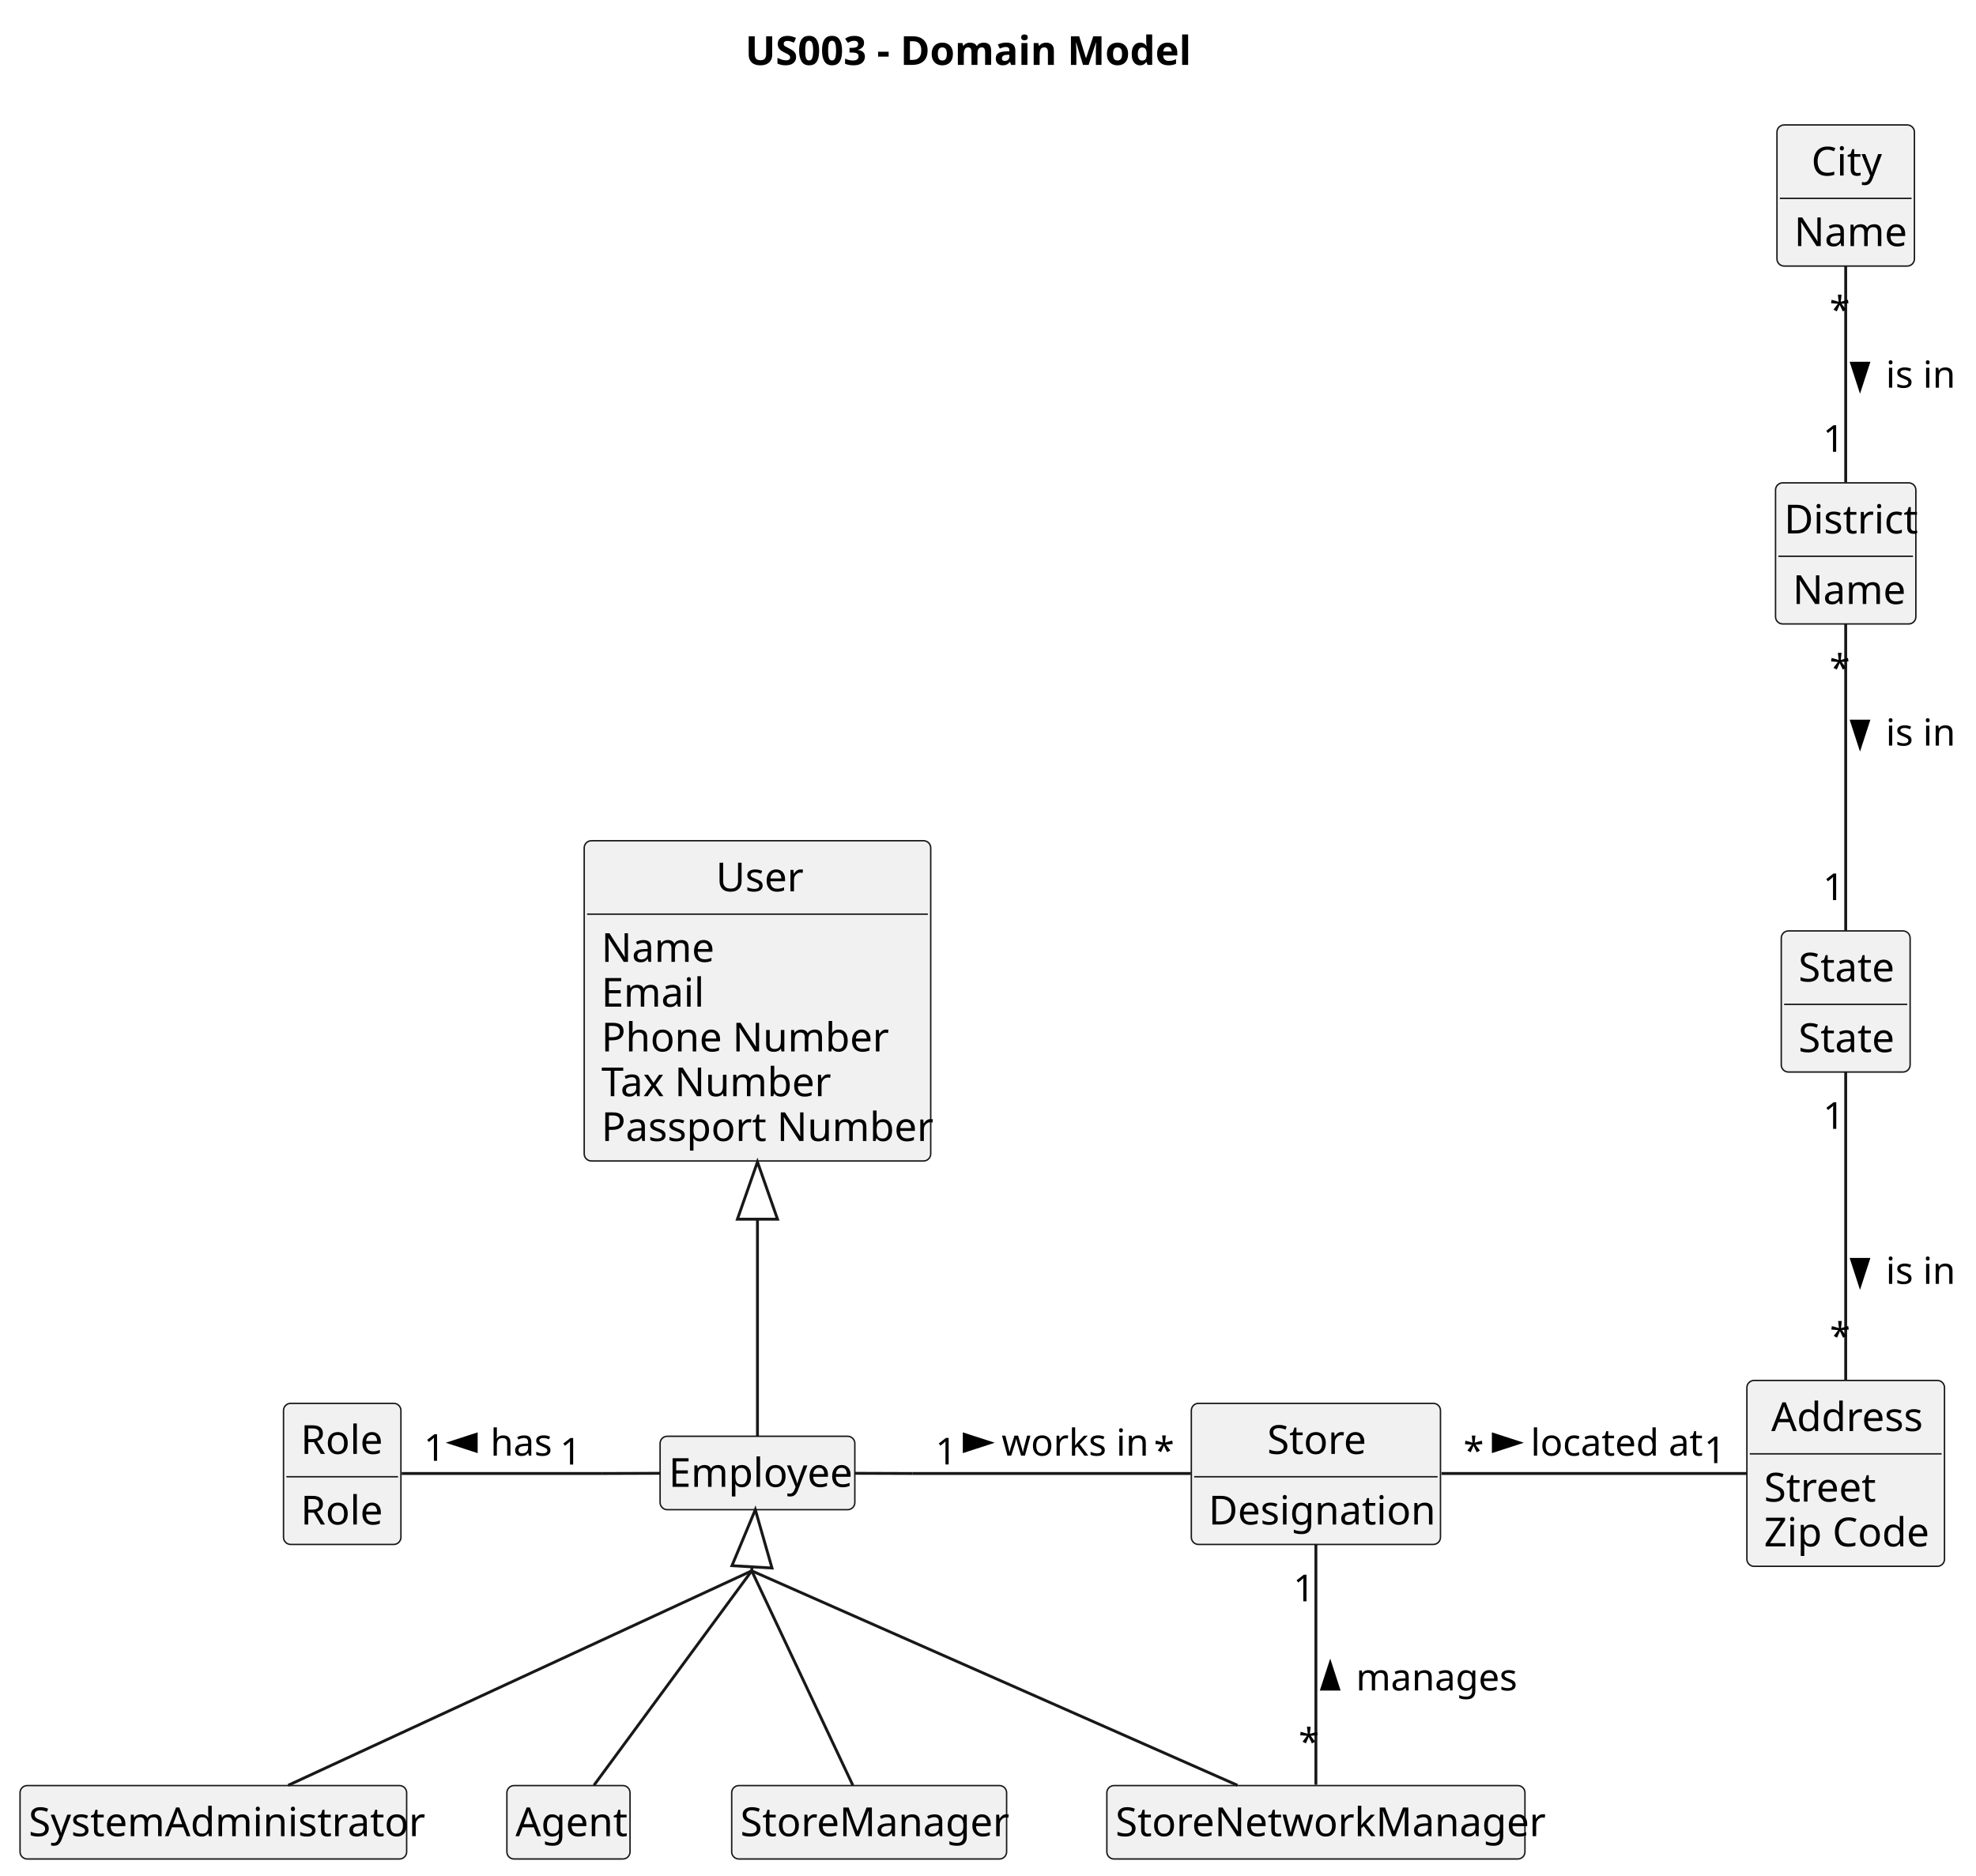
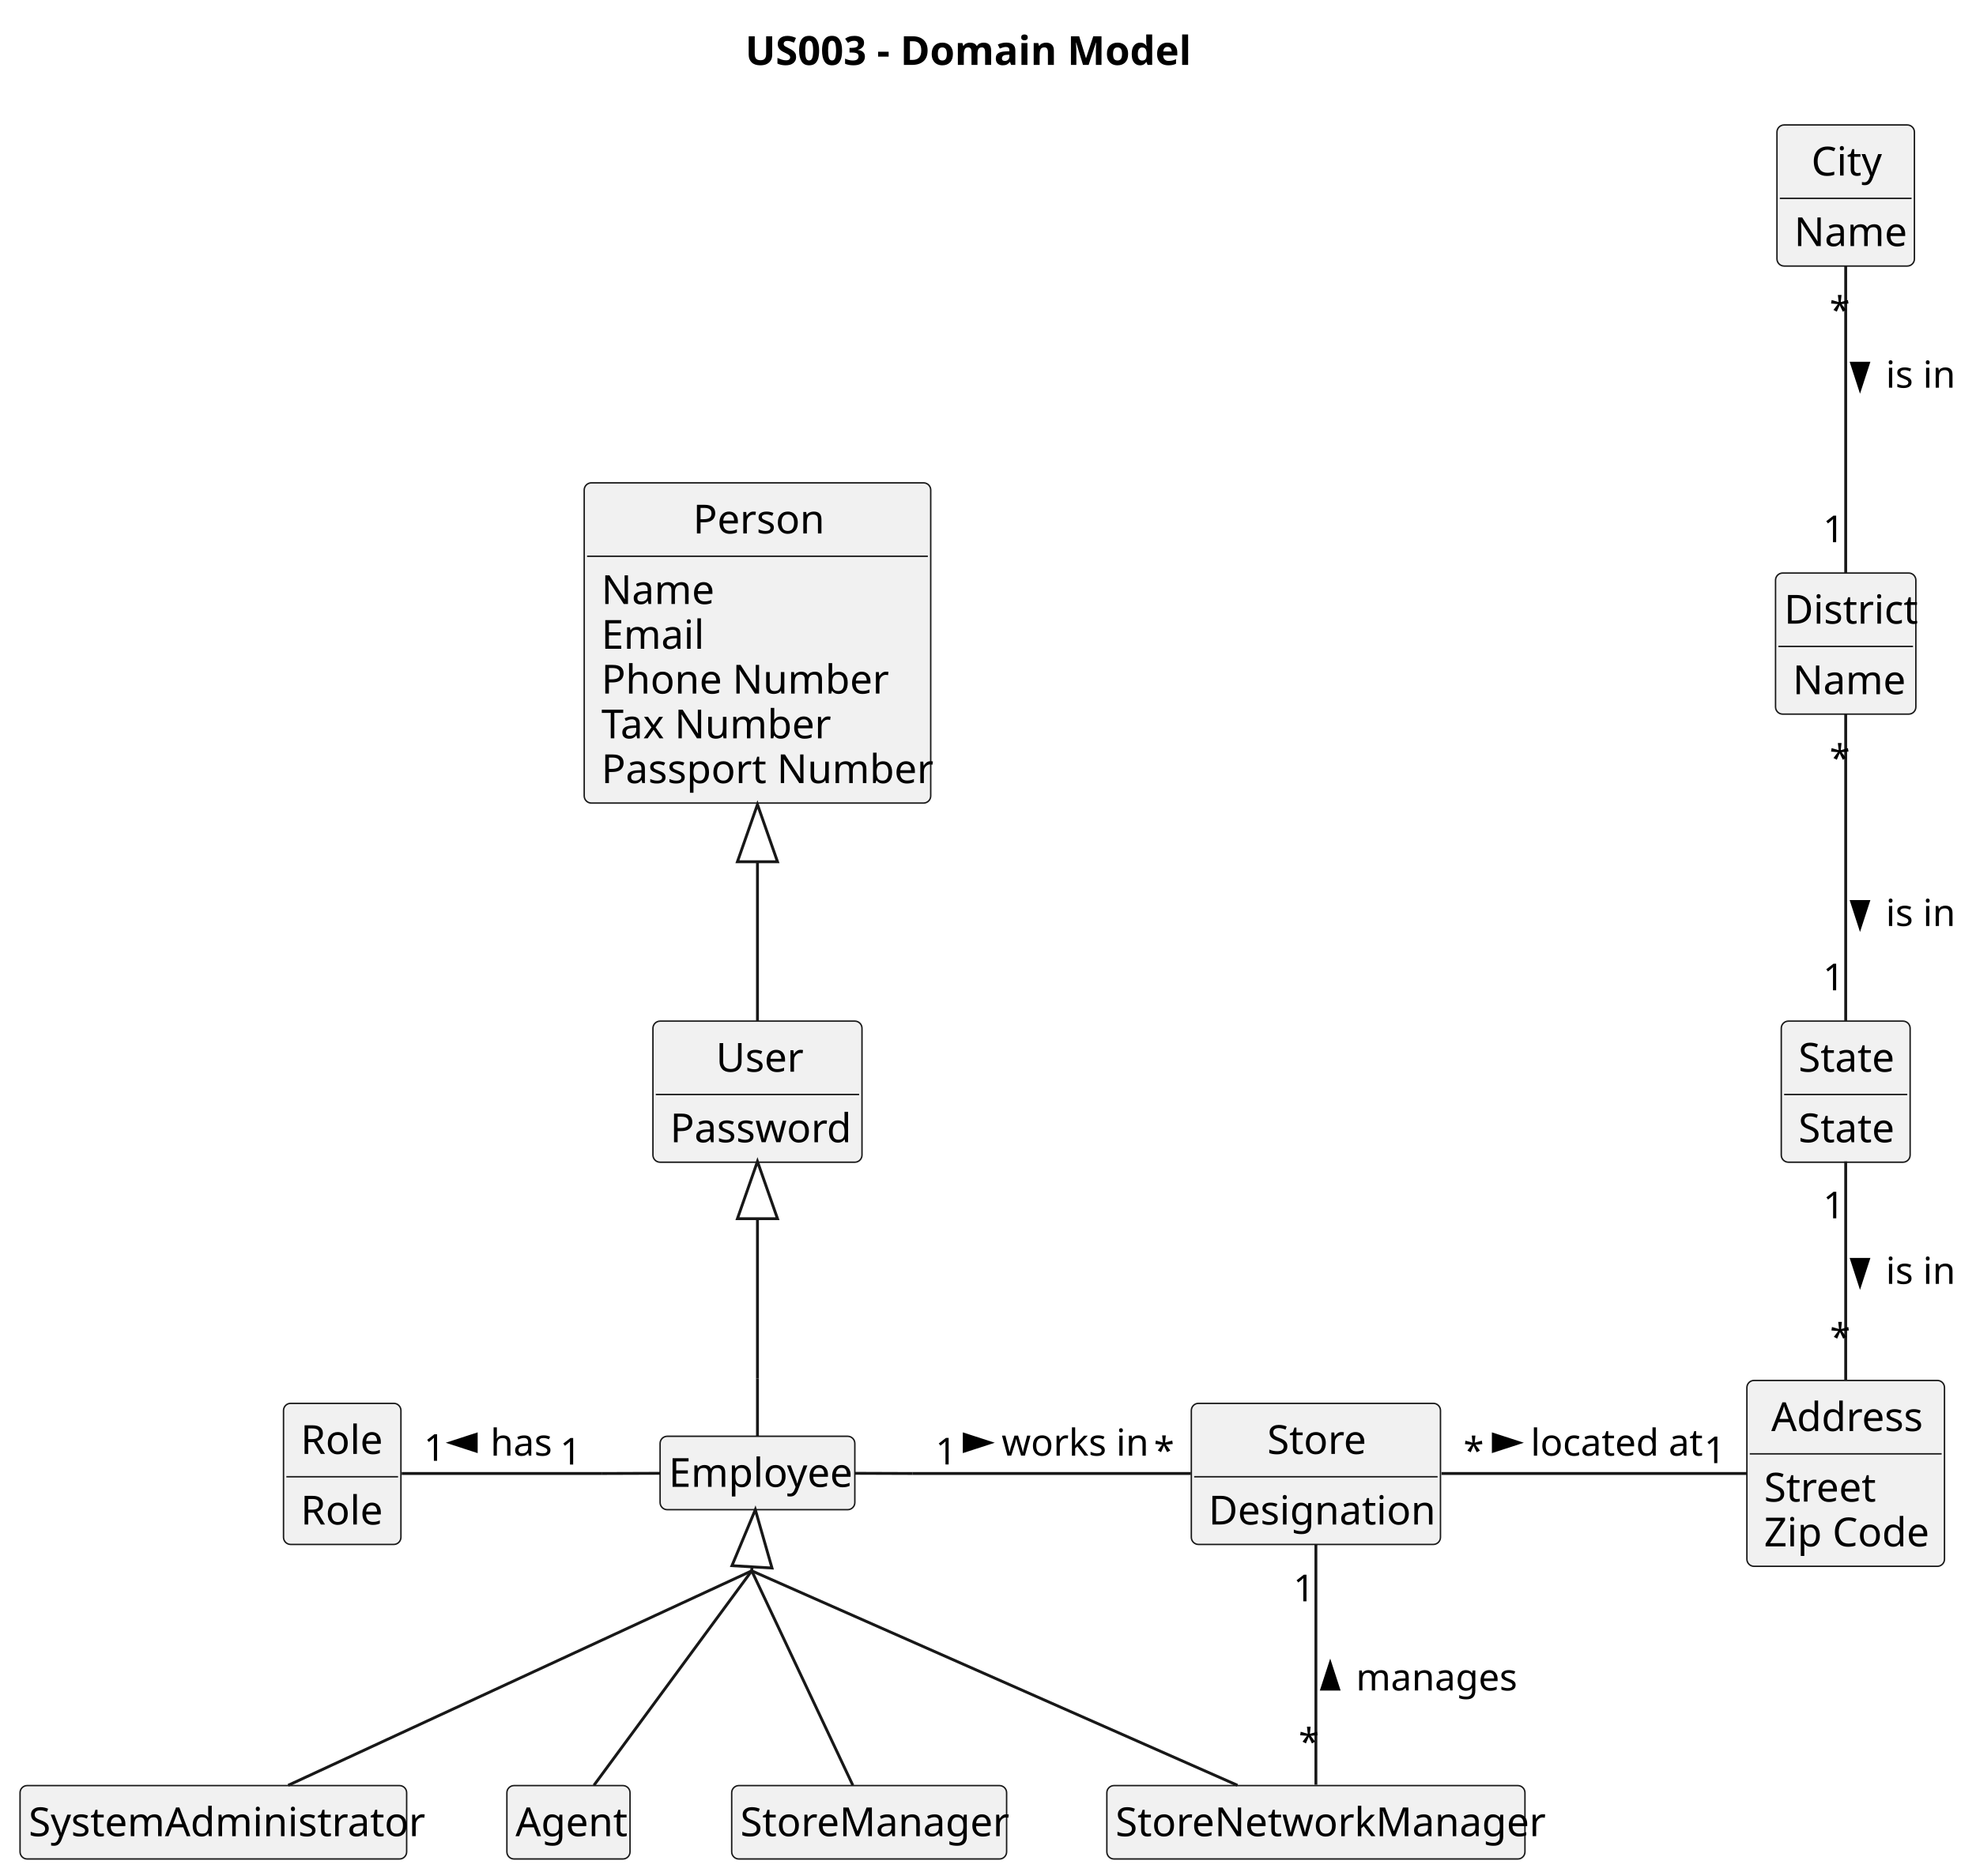
<svg xmlns="http://www.w3.org/2000/svg" contentStyleType="text/css" height="655px" preserveAspectRatio="none" style="width:690px;height:655px;background:#FFFFFF;" version="1.1" viewBox="0 0 690 655" width="690px" zoomAndPan="magnify">
  <defs />
  <g>
    <text fill="#000000" font-family="sans-serif" font-size="14" font-weight="bold" lengthAdjust="spacing" textLength="156" x="260.25" y="22.674">US003 - Domain Model</text>
    <g id="elem_SystemAdministrator">
-       <rect codeLine="66" fill="#F1F1F1" height="25.641" id="SystemAdministrator" rx="2.5" ry="2.5" style="stroke:#181818;stroke-width:0.5;" width="135" x="7" y="623.641" />
+       <rect codeLine="73" fill="#F1F1F1" height="25.641" id="SystemAdministrator" rx="2.5" ry="2.5" style="stroke:#181818;stroke-width:0.5;" width="135" x="7" y="623.641" />
      <text fill="#000000" font-family="sans-serif" font-size="14" lengthAdjust="spacing" textLength="129" x="10" y="641.314">SystemAdministrator</text>
    </g>
    <g id="elem_User">
-       <rect codeLine="32" fill="#F1F1F1" height="111.844" id="User" rx="2.5" ry="2.5" style="stroke:#181818;stroke-width:0.5;" width="121" x="204" y="293.641" />
-       <text fill="#000000" font-family="sans-serif" font-size="14" lengthAdjust="spacing" textLength="29" x="250" y="311.315">User</text>
-       <line style="stroke:#181818;stroke-width:0.5;" x1="205" x2="324" y1="319.281" y2="319.281" />
-       <text fill="#000000" font-family="sans-serif" font-size="14" lengthAdjust="spacing" textLength="36" x="210" y="335.955">Name</text>
-       <text fill="#000000" font-family="sans-serif" font-size="14" lengthAdjust="spacing" textLength="34" x="210" y="351.596">Email</text>
-       <text fill="#000000" font-family="sans-serif" font-size="14" lengthAdjust="spacing" textLength="94" x="210" y="367.236">Phone Number</text>
-       <text fill="#000000" font-family="sans-serif" font-size="14" lengthAdjust="spacing" textLength="76" x="210" y="382.877">Tax Number</text>
-       <text fill="#000000" font-family="sans-serif" font-size="14" lengthAdjust="spacing" textLength="109" x="210" y="398.518">Passport Number</text>
+       <rect codeLine="43" fill="#F1F1F1" height="49.281" id="User" rx="2.5" ry="2.5" style="stroke:#181818;stroke-width:0.5;" width="73" x="228" y="356.641" />
+       <text fill="#000000" font-family="sans-serif" font-size="14" lengthAdjust="spacing" textLength="29" x="250" y="374.315">User</text>
+       <line style="stroke:#181818;stroke-width:0.5;" x1="229" x2="300" y1="382.281" y2="382.281" />
+       <text fill="#000000" font-family="sans-serif" font-size="14" lengthAdjust="spacing" textLength="61" x="234" y="398.955">Password</text>
    </g>
    <g id="elem_Employee">
-       <rect codeLine="69" fill="#F1F1F1" height="25.641" id="Employee" rx="2.5" ry="2.5" style="stroke:#181818;stroke-width:0.5;" width="68" x="230.5" y="501.641" />
+       <rect codeLine="76" fill="#F1F1F1" height="25.641" id="Employee" rx="2.5" ry="2.5" style="stroke:#181818;stroke-width:0.5;" width="68" x="230.5" y="501.641" />
      <text fill="#000000" font-family="sans-serif" font-size="14" lengthAdjust="spacing" textLength="62" x="233.5" y="519.314">Employee</text>
    </g>
    <polygon fill="none" points="263.75,527.281,269.57,547.656,255.594,546.838" style="stroke:#181818;stroke-width:1.0;" />
    <line style="stroke:#181818;stroke-width:1.0;" x1="262.582" x2="262.5" y1="547.247" y2="548.641" />
-     <line style="stroke:#181818;stroke-width:1.0;" x1="264.5" x2="264.5" y1="501.641" y2="481.341" />
+     <line style="stroke:#181818;stroke-width:1.0;" x1="264.5" x2="264.5" y1="501.641" y2="481.441" />
    <line style="stroke:#181818;stroke-width:1.0;" x1="298.5" x2="318.56" y1="514.574" y2="514.641" />
    <line style="stroke:#181818;stroke-width:1.0;" x1="230.5" x2="210.29" y1="514.574" y2="514.641" />
    <g id="elem_Role">
-       <rect codeLine="40" fill="#F1F1F1" height="49.281" id="Role" rx="2.5" ry="2.5" style="stroke:#181818;stroke-width:0.5;" width="41" x="99" y="490.141" />
+       <rect codeLine="47" fill="#F1F1F1" height="49.281" id="Role" rx="2.5" ry="2.5" style="stroke:#181818;stroke-width:0.5;" width="41" x="99" y="490.141" />
      <text fill="#000000" font-family="sans-serif" font-size="14" lengthAdjust="spacing" textLength="29" x="105" y="507.815">Role</text>
      <line style="stroke:#181818;stroke-width:0.5;" x1="100" x2="139" y1="515.781" y2="515.781" />
      <text fill="#000000" font-family="sans-serif" font-size="14" lengthAdjust="spacing" textLength="29" x="105" y="532.455">Role</text>
    </g>
    <g id="elem_Agent">
      <rect codeLine="22" fill="#F1F1F1" height="25.641" id="Agent" rx="2.5" ry="2.5" style="stroke:#181818;stroke-width:0.5;" width="43" x="177" y="623.641" />
      <text fill="#000000" font-family="sans-serif" font-size="14" lengthAdjust="spacing" textLength="37" x="180" y="641.314">Agent</text>
    </g>
    <g id="elem_StoreManager">
      <rect codeLine="24" fill="#F1F1F1" height="25.641" id="StoreManager" rx="2.5" ry="2.5" style="stroke:#181818;stroke-width:0.5;" width="96" x="255.5" y="623.641" />
      <text fill="#000000" font-family="sans-serif" font-size="14" lengthAdjust="spacing" textLength="90" x="258.5" y="641.314">StoreManager</text>
    </g>
    <g id="elem_StoreNetworkManager">
      <rect codeLine="26" fill="#F1F1F1" height="25.641" id="StoreNetworkManager" rx="2.5" ry="2.5" style="stroke:#181818;stroke-width:0.5;" width="146" x="386.5" y="623.641" />
      <text fill="#000000" font-family="sans-serif" font-size="14" lengthAdjust="spacing" textLength="140" x="389.5" y="641.314">StoreNetworkManager</text>
    </g>
    <g id="elem_Store">
-       <rect codeLine="44" fill="#F1F1F1" height="49.281" id="Store" rx="2.5" ry="2.5" style="stroke:#181818;stroke-width:0.5;" width="87" x="416" y="490.141" />
+       <rect codeLine="51" fill="#F1F1F1" height="49.281" id="Store" rx="2.5" ry="2.5" style="stroke:#181818;stroke-width:0.5;" width="87" x="416" y="490.141" />
      <text fill="#000000" font-family="sans-serif" font-size="14" lengthAdjust="spacing" textLength="34" x="442.5" y="507.815">Store</text>
      <line style="stroke:#181818;stroke-width:0.5;" x1="417" x2="502" y1="515.781" y2="515.781" />
      <text fill="#000000" font-family="sans-serif" font-size="14" lengthAdjust="spacing" textLength="75" x="422" y="532.455">Designation</text>
    </g>
    <g id="elem_Address">
-       <rect codeLine="49" fill="#F1F1F1" height="64.922" id="Address" rx="2.5" ry="2.5" style="stroke:#181818;stroke-width:0.5;" width="69" x="610" y="482.141" />
+       <rect codeLine="56" fill="#F1F1F1" height="64.922" id="Address" rx="2.5" ry="2.5" style="stroke:#181818;stroke-width:0.5;" width="69" x="610" y="482.141" />
      <text fill="#000000" font-family="sans-serif" font-size="14" lengthAdjust="spacing" textLength="52" x="618.5" y="499.815">Address</text>
      <line style="stroke:#181818;stroke-width:0.5;" x1="611" x2="678" y1="507.781" y2="507.781" />
      <text fill="#000000" font-family="sans-serif" font-size="14" lengthAdjust="spacing" textLength="38" x="616" y="524.455">Street</text>
      <text fill="#000000" font-family="sans-serif" font-size="14" lengthAdjust="spacing" textLength="57" x="616" y="540.096">Zip Code</text>
    </g>
+     <g id="elem_Person">
+       <rect codeLine="34" fill="#F1F1F1" height="111.844" id="Person" rx="2.5" ry="2.5" style="stroke:#181818;stroke-width:0.5;" width="121" x="204" y="168.641" />
+       <text fill="#000000" font-family="sans-serif" font-size="14" lengthAdjust="spacing" textLength="45" x="242" y="186.315">Person</text>
+       <line style="stroke:#181818;stroke-width:0.5;" x1="205" x2="324" y1="194.281" y2="194.281" />
+       <text fill="#000000" font-family="sans-serif" font-size="14" lengthAdjust="spacing" textLength="36" x="210" y="210.955">Name</text>
+       <text fill="#000000" font-family="sans-serif" font-size="14" lengthAdjust="spacing" textLength="34" x="210" y="226.596">Email</text>
+       <text fill="#000000" font-family="sans-serif" font-size="14" lengthAdjust="spacing" textLength="94" x="210" y="242.236">Phone Number</text>
+       <text fill="#000000" font-family="sans-serif" font-size="14" lengthAdjust="spacing" textLength="76" x="210" y="257.877">Tax Number</text>
+       <text fill="#000000" font-family="sans-serif" font-size="14" lengthAdjust="spacing" textLength="109" x="210" y="273.518">Passport Number</text>
+     </g>
    <g id="elem_District">
-       <rect codeLine="54" fill="#F1F1F1" height="49.281" id="District" rx="2.5" ry="2.5" style="stroke:#181818;stroke-width:0.5;" width="49" x="620" y="168.641" />
-       <text fill="#000000" font-family="sans-serif" font-size="14" lengthAdjust="spacing" textLength="43" x="623" y="186.315">District</text>
-       <line style="stroke:#181818;stroke-width:0.5;" x1="621" x2="668" y1="194.281" y2="194.281" />
-       <text fill="#000000" font-family="sans-serif" font-size="14" lengthAdjust="spacing" textLength="36" x="626" y="210.955">Name</text>
+       <rect codeLine="61" fill="#F1F1F1" height="49.281" id="District" rx="2.5" ry="2.5" style="stroke:#181818;stroke-width:0.5;" width="49" x="620" y="200.141" />
+       <text fill="#000000" font-family="sans-serif" font-size="14" lengthAdjust="spacing" textLength="43" x="623" y="217.815">District</text>
+       <line style="stroke:#181818;stroke-width:0.5;" x1="621" x2="668" y1="225.781" y2="225.781" />
+       <text fill="#000000" font-family="sans-serif" font-size="14" lengthAdjust="spacing" textLength="36" x="626" y="242.455">Name</text>
    </g>
    <g id="elem_City">
-       <rect codeLine="58" fill="#F1F1F1" height="49.281" id="City" rx="2.5" ry="2.5" style="stroke:#181818;stroke-width:0.5;" width="48" x="620.5" y="43.641" />
+       <rect codeLine="65" fill="#F1F1F1" height="49.281" id="City" rx="2.5" ry="2.5" style="stroke:#181818;stroke-width:0.5;" width="48" x="620.5" y="43.641" />
      <text fill="#000000" font-family="sans-serif" font-size="14" lengthAdjust="spacing" textLength="24" x="632.5" y="61.315">City</text>
      <line style="stroke:#181818;stroke-width:0.5;" x1="621.5" x2="667.5" y1="69.281" y2="69.281" />
      <text fill="#000000" font-family="sans-serif" font-size="14" lengthAdjust="spacing" textLength="36" x="626.5" y="85.955">Name</text>
    </g>
    <g id="elem_State">
-       <rect codeLine="62" fill="#F1F1F1" height="49.281" id="State" rx="2.5" ry="2.5" style="stroke:#181818;stroke-width:0.5;" width="45" x="622" y="325.141" />
-       <text fill="#000000" font-family="sans-serif" font-size="14" lengthAdjust="spacing" textLength="33" x="628" y="342.815">State</text>
-       <line style="stroke:#181818;stroke-width:0.5;" x1="623" x2="666" y1="350.781" y2="350.781" />
-       <text fill="#000000" font-family="sans-serif" font-size="14" lengthAdjust="spacing" textLength="33" x="628" y="367.455">State</text>
+       <rect codeLine="69" fill="#F1F1F1" height="49.281" id="State" rx="2.5" ry="2.5" style="stroke:#181818;stroke-width:0.5;" width="45" x="622" y="356.641" />
+       <text fill="#000000" font-family="sans-serif" font-size="14" lengthAdjust="spacing" textLength="33" x="628" y="374.315">State</text>
+       <line style="stroke:#181818;stroke-width:0.5;" x1="623" x2="666" y1="382.281" y2="382.281" />
+       <text fill="#000000" font-family="sans-serif" font-size="14" lengthAdjust="spacing" textLength="33" x="628" y="398.955">State</text>
+     </g>
+     <g id="link_Person_User">
+       <path codeLine="82" d="M264.5,301.251 C264.5,321.361 264.5,341.621 264.5,356.581 " fill="none" id="Person-backto-User" style="stroke:#181818;stroke-width:1.0;" />
+       <polygon fill="none" points="257.5,300.981,264.5,280.981,271.5,300.981,257.5,300.981" style="stroke:#181818;stroke-width:1.0;" />
    </g>
    <g id="link_User_Employee">
-       <path codeLine="75" d="M264.5,426.121 C264.5,445.551 264.5,465.441 264.5,481.341 " fill="none" id="User-backto-Employee" style="stroke:#181818;stroke-width:1.0;" />
-       <polygon fill="none" points="257.5,425.821,264.5,405.821,271.5,425.821,257.5,425.821" style="stroke:#181818;stroke-width:1.0;" />
+       <path codeLine="85" d="M264.5,425.771 C264.5,443.951 264.5,464.681 264.5,481.441 " fill="none" id="User-backto-Employee" style="stroke:#181818;stroke-width:1.0;" />
+       <polygon fill="none" points="257.5,425.651,264.5,405.651,271.5,425.651,257.5,425.651" style="stroke:#181818;stroke-width:1.0;" />
    </g>
    <g id="link_Employee_Agent">
-       <path codeLine="77" d="M262.5,548.641 C262.5,548.641 224.98,599.641 207.4,623.541 " fill="none" id="Employee-backto-Agent" style="stroke:#181818;stroke-width:1.0;" />
+       <path codeLine="87" d="M262.5,548.641 C262.5,548.641 224.98,599.641 207.4,623.541 " fill="none" id="Employee-backto-Agent" style="stroke:#181818;stroke-width:1.0;" />
    </g>
    <g id="link_Employee_StoreNetworkManager">
-       <path codeLine="78" d="M262.5,548.641 C262.5,548.641 377.98,599.641 432.11,623.541 " fill="none" id="Employee-backto-StoreNetworkManager" style="stroke:#181818;stroke-width:1.0;" />
+       <path codeLine="88" d="M262.5,548.641 C262.5,548.641 377.98,599.641 432.11,623.541 " fill="none" id="Employee-backto-StoreNetworkManager" style="stroke:#181818;stroke-width:1.0;" />
    </g>
    <g id="link_Employee_StoreManager">
-       <path codeLine="79" d="M262.5,548.641 C262.5,548.641 286.53,599.641 297.8,623.541 " fill="none" id="Employee-backto-StoreManager" style="stroke:#181818;stroke-width:1.0;" />
+       <path codeLine="89" d="M262.5,548.641 C262.5,548.641 286.53,599.641 297.8,623.541 " fill="none" id="Employee-backto-StoreManager" style="stroke:#181818;stroke-width:1.0;" />
    </g>
    <g id="link_Employee_SystemAdministrator">
-       <path codeLine="80" d="M262.5,548.641 C262.5,548.641 152.3,599.641 100.64,623.541 " fill="none" id="Employee-backto-SystemAdministrator" style="stroke:#181818;stroke-width:1.0;" />
+       <path codeLine="90" d="M262.5,548.641 C262.5,548.641 152.3,599.641 100.64,623.541 " fill="none" id="Employee-backto-SystemAdministrator" style="stroke:#181818;stroke-width:1.0;" />
    </g>
    <g id="link_Store_Address">
-       <path codeLine="83" d="M503.34,514.641 C535.93,514.641 579.79,514.641 609.92,514.641 " fill="none" id="Store-Address" style="stroke:#181818;stroke-width:1.0;" />
+       <path codeLine="93" d="M503.34,514.641 C535.93,514.641 579.79,514.641 609.92,514.641 " fill="none" id="Store-Address" style="stroke:#181818;stroke-width:1.0;" />
      <polygon fill="#000000" points="530.5,503.902,521.455,500.963,521.455,506.841,530.5,503.902" style="stroke:#000000;stroke-width:1.0;" />
      <text fill="#000000" font-family="sans-serif" font-size="13" lengthAdjust="spacing" textLength="57" x="534.5" y="508.409">located at</text>
      <text fill="#000000" font-family="sans-serif" font-size="13" lengthAdjust="spacing" textLength="5" x="511.015" y="511.27">*</text>
      <text fill="#000000" font-family="sans-serif" font-size="13" lengthAdjust="spacing" textLength="7" x="595.066" y="511.027">1</text>
    </g>
    <g id="link_Employee_Store">
-       <path codeLine="84" d="M318.56,514.641 C349.22,514.641 387.08,514.641 415.84,514.641 " fill="none" id="Employee-Store" style="stroke:#181818;stroke-width:1.0;" />
+       <path codeLine="94" d="M318.56,514.641 C349.22,514.641 387.08,514.641 415.84,514.641 " fill="none" id="Employee-Store" style="stroke:#181818;stroke-width:1.0;" />
      <polygon fill="#000000" points="345.75,503.902,336.705,500.963,336.705,506.841,345.75,503.902" style="stroke:#000000;stroke-width:1.0;" />
      <text fill="#000000" font-family="sans-serif" font-size="13" lengthAdjust="spacing" textLength="48" x="349.75" y="508.409">works in</text>
      <text fill="#000000" font-family="sans-serif" font-size="13" lengthAdjust="spacing" textLength="7" x="326.654" y="511.487">1</text>
      <text fill="#000000" font-family="sans-serif" font-size="13" lengthAdjust="spacing" textLength="5" x="402.906" y="511.227">*</text>
    </g>
    <g id="link_Role_Employee">
-       <path codeLine="86" d="M140.27,514.641 C158.52,514.641 185.89,514.641 210.29,514.641 " fill="none" id="Role-Employee" style="stroke:#181818;stroke-width:1.0;" />
+       <path codeLine="96" d="M140.27,514.641 C158.52,514.641 185.89,514.641 210.29,514.641 " fill="none" id="Role-Employee" style="stroke:#181818;stroke-width:1.0;" />
      <polygon fill="#000000" points="157.25,503.902,166.295,506.841,166.295,500.963,157.25,503.902" style="stroke:#000000;stroke-width:1.0;" />
      <text fill="#000000" font-family="sans-serif" font-size="13" lengthAdjust="spacing" textLength="21" x="171.25" y="508.409">has</text>
      <text fill="#000000" font-family="sans-serif" font-size="13" lengthAdjust="spacing" textLength="7" x="148.006" y="510.216">1</text>
      <text fill="#000000" font-family="sans-serif" font-size="13" lengthAdjust="spacing" textLength="7" x="195.535" y="511.528">1</text>
    </g>
    <g id="link_Store_StoreNetworkManager">
-       <path codeLine="88" d="M459.5,539.351 C459.5,564.621 459.5,603.651 459.5,623.361 " fill="none" id="Store-StoreNetworkManager" style="stroke:#181818;stroke-width:1.0;" />
+       <path codeLine="98" d="M459.5,539.351 C459.5,564.621 459.5,603.651 459.5,623.361 " fill="none" id="Store-StoreNetworkManager" style="stroke:#181818;stroke-width:1.0;" />
      <polygon fill="#000000" points="464.5,580.902,461.561,589.947,467.439,589.947,464.5,580.902" style="stroke:#000000;stroke-width:1.0;" />
      <text fill="#000000" font-family="sans-serif" font-size="13" lengthAdjust="spacing" textLength="53" x="473.5" y="590.409">manages</text>
      <text fill="#000000" font-family="sans-serif" font-size="13" lengthAdjust="spacing" textLength="7" x="451.603" y="559.276">1</text>
      <text fill="#000000" font-family="sans-serif" font-size="13" lengthAdjust="spacing" textLength="5" x="453.469" y="612.946">*</text>
    </g>
    <g id="link_State_Address">
-       <path codeLine="90" d="M644.5,374.341 C644.5,402.771 644.5,450.541 644.5,482.071 " fill="none" id="State-Address" style="stroke:#181818;stroke-width:1.0;" />
+       <path codeLine="100" d="M644.5,405.651 C644.5,426.931 644.5,458.431 644.5,481.931 " fill="none" id="State-Address" style="stroke:#181818;stroke-width:1.0;" />
      <polygon fill="#000000" points="649.5,448.902,652.439,439.857,646.561,439.857,649.5,448.902" style="stroke:#000000;stroke-width:1.0;" />
      <text fill="#000000" font-family="sans-serif" font-size="13" lengthAdjust="spacing" textLength="24" x="658.5" y="448.409">is in</text>
-       <text fill="#000000" font-family="sans-serif" font-size="13" lengthAdjust="spacing" textLength="7" x="636.603" y="394.263">1</text>
-       <text fill="#000000" font-family="sans-serif" font-size="13" lengthAdjust="spacing" textLength="5" x="638.953" y="471.249">*</text>
+       <text fill="#000000" font-family="sans-serif" font-size="13" lengthAdjust="spacing" textLength="7" x="636.603" y="425.525">1</text>
+       <text fill="#000000" font-family="sans-serif" font-size="13" lengthAdjust="spacing" textLength="5" x="638.984" y="471.571">*</text>
    </g>
    <g id="link_District_State">
-       <path codeLine="92" d="M644.5,217.941 C644.5,247.061 644.5,296.051 644.5,325.061 " fill="none" id="District-State" style="stroke:#181818;stroke-width:1.0;" />
-       <polygon fill="#000000" points="649.5,260.902,652.439,251.857,646.561,251.857,649.5,260.902" style="stroke:#000000;stroke-width:1.0;" />
-       <text fill="#000000" font-family="sans-serif" font-size="13" lengthAdjust="spacing" textLength="24" x="658.5" y="260.409">is in</text>
-       <text fill="#000000" font-family="sans-serif" font-size="13" lengthAdjust="spacing" textLength="5" x="638.859" y="237.889">*</text>
-       <text fill="#000000" font-family="sans-serif" font-size="13" lengthAdjust="spacing" textLength="7" x="636.559" y="314.375">1</text>
+       <path codeLine="102" d="M644.5,249.441 C644.5,278.561 644.5,327.551 644.5,356.561 " fill="none" id="District-State" style="stroke:#181818;stroke-width:1.0;" />
+       <polygon fill="#000000" points="649.5,323.902,652.439,314.857,646.561,314.857,649.5,323.902" style="stroke:#000000;stroke-width:1.0;" />
+       <text fill="#000000" font-family="sans-serif" font-size="13" lengthAdjust="spacing" textLength="24" x="658.5" y="323.409">is in</text>
+       <text fill="#000000" font-family="sans-serif" font-size="13" lengthAdjust="spacing" textLength="5" x="638.859" y="269.389">*</text>
+       <text fill="#000000" font-family="sans-serif" font-size="13" lengthAdjust="spacing" textLength="7" x="636.559" y="345.875">1</text>
    </g>
    <g id="link_City_District">
-       <path codeLine="94" d="M644.5,92.861 C644.5,114.641 644.5,146.741 644.5,168.501 " fill="none" id="City-District" style="stroke:#181818;stroke-width:1.0;" />
+       <path codeLine="104" d="M644.5,92.941 C644.5,122.061 644.5,171.051 644.5,200.061 " fill="none" id="City-District" style="stroke:#181818;stroke-width:1.0;" />
      <polygon fill="#000000" points="649.5,135.902,652.439,126.857,646.561,126.857,649.5,135.902" style="stroke:#000000;stroke-width:1.0;" />
      <text fill="#000000" font-family="sans-serif" font-size="13" lengthAdjust="spacing" textLength="24" x="658.5" y="135.409">is in</text>
-       <text fill="#000000" font-family="sans-serif" font-size="13" lengthAdjust="spacing" textLength="5" x="638.859" y="112.788">*</text>
-       <text fill="#000000" font-family="sans-serif" font-size="13" lengthAdjust="spacing" textLength="7" x="636.559" y="157.798">1</text>
+       <text fill="#000000" font-family="sans-serif" font-size="13" lengthAdjust="spacing" textLength="5" x="638.859" y="112.889">*</text>
+       <text fill="#000000" font-family="sans-serif" font-size="13" lengthAdjust="spacing" textLength="7" x="636.559" y="189.375">1</text>
    </g>
  </g>
</svg>
